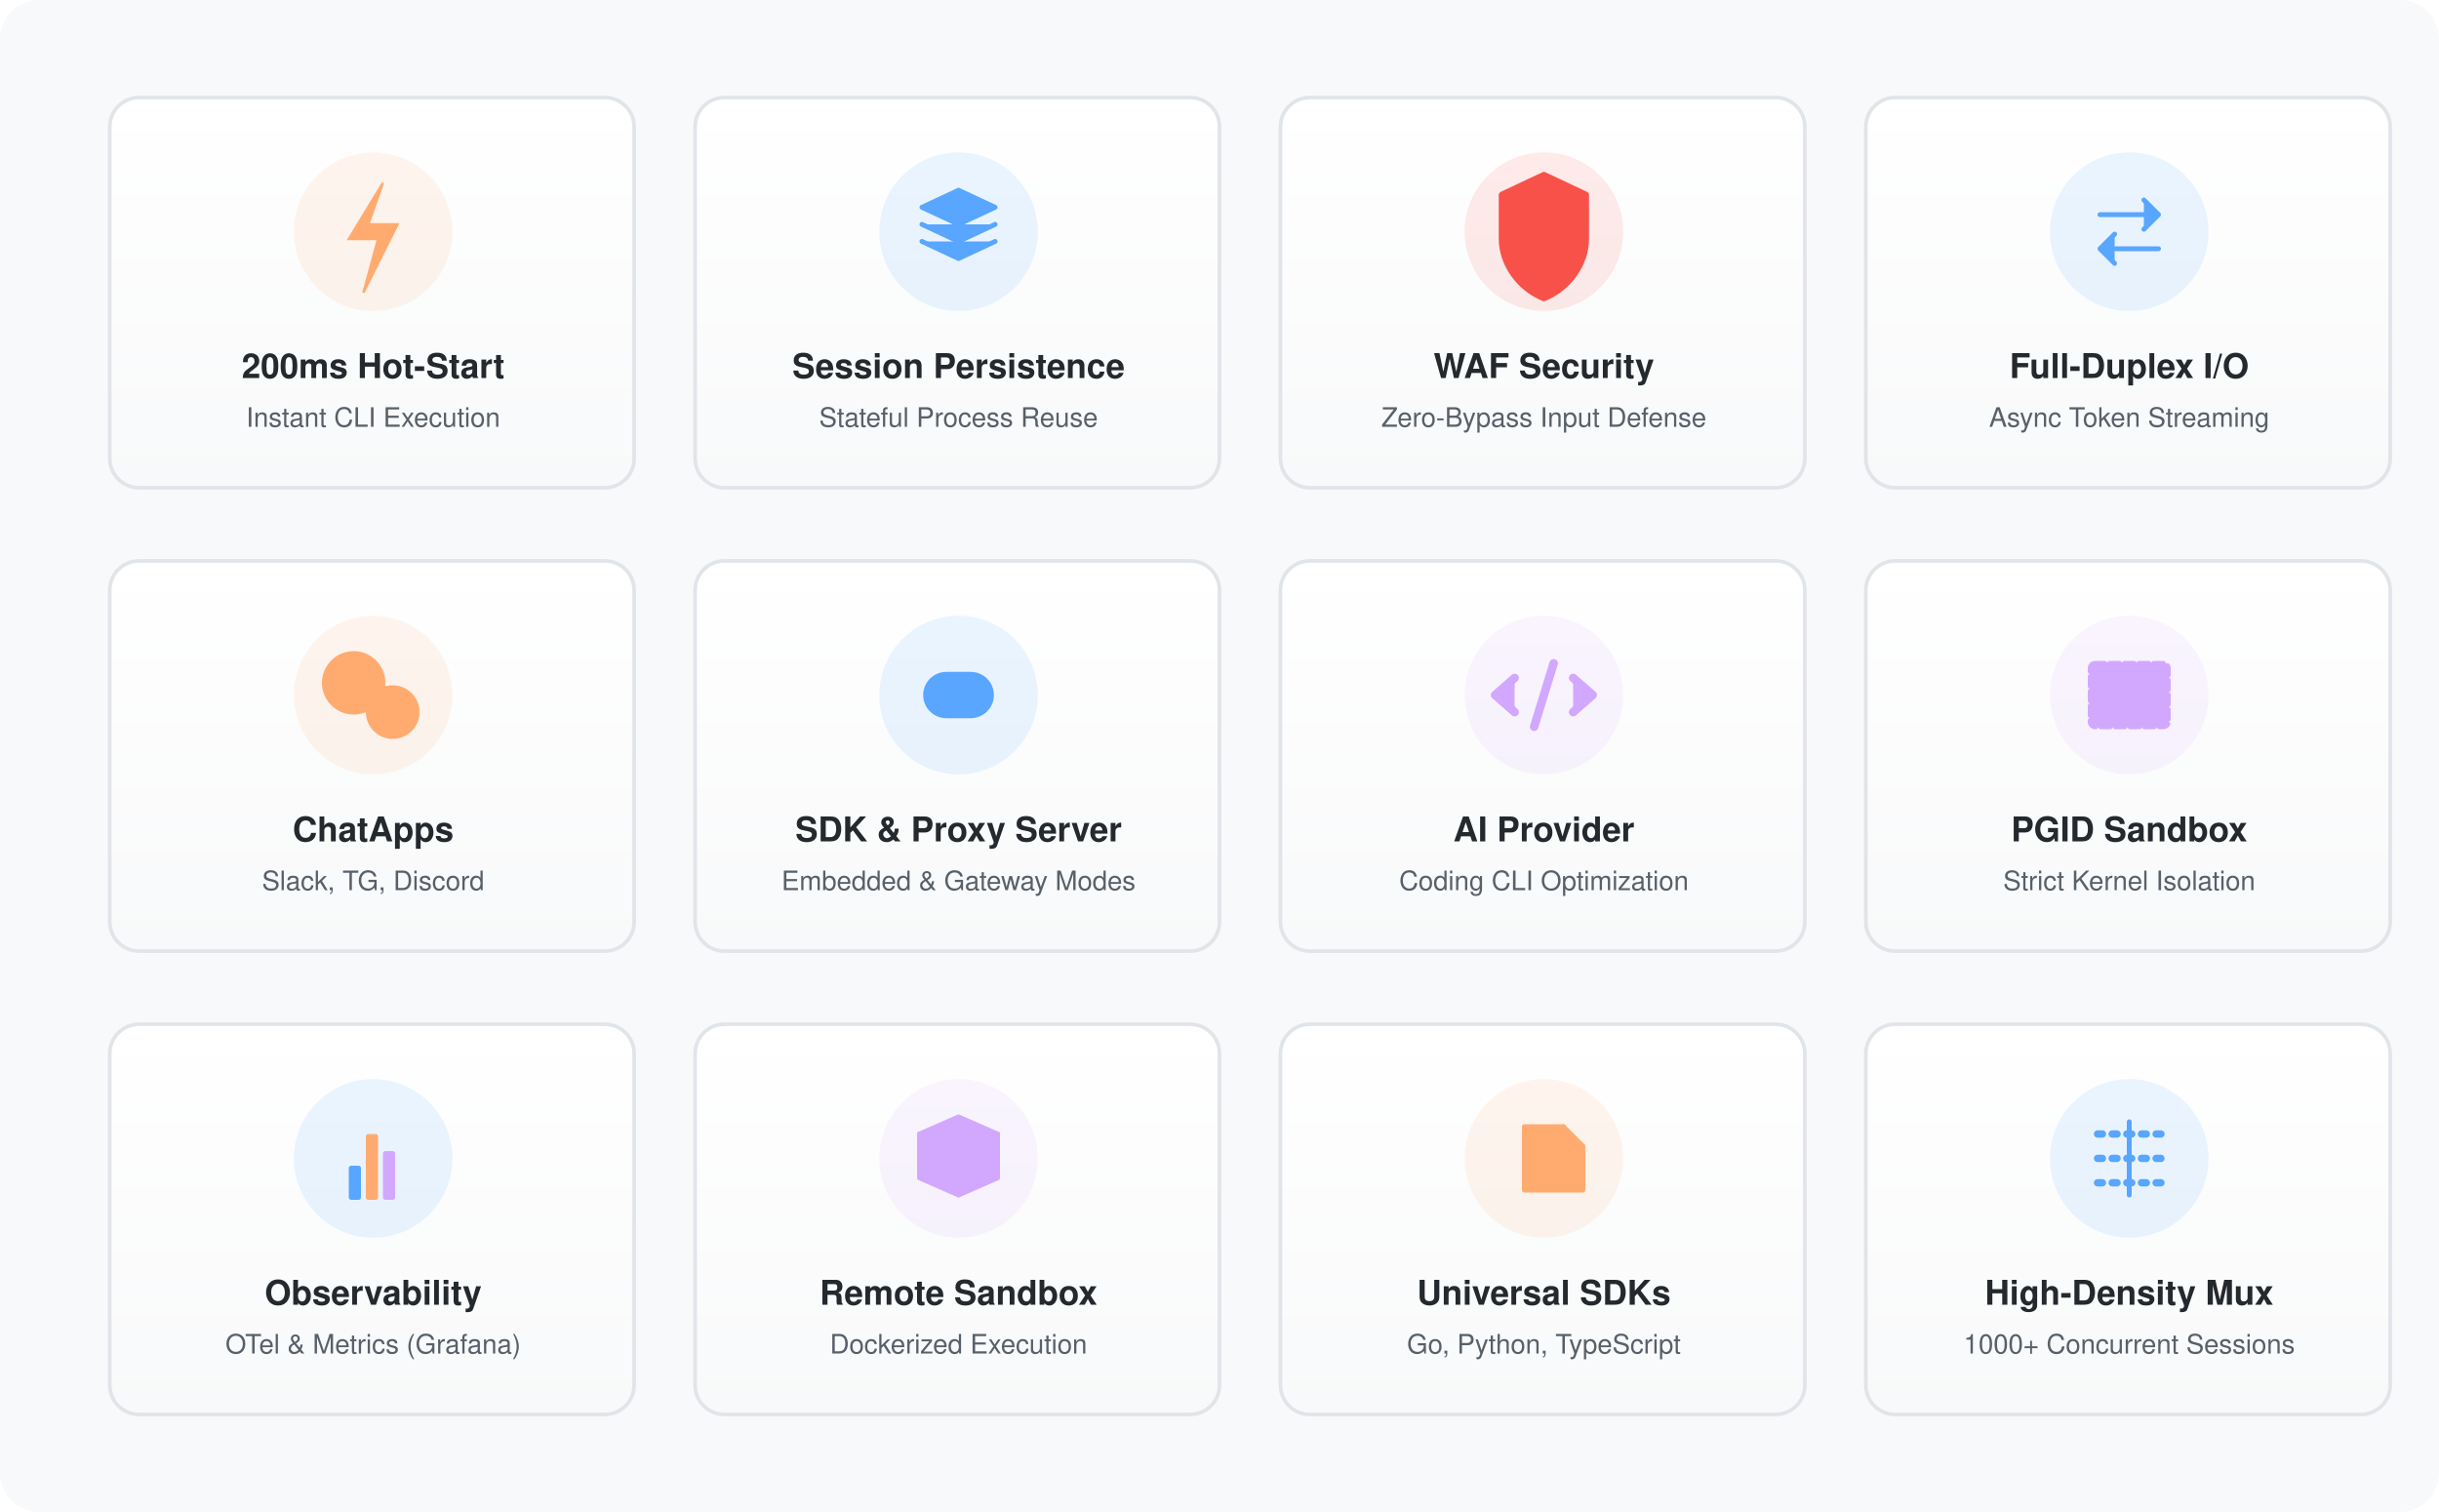
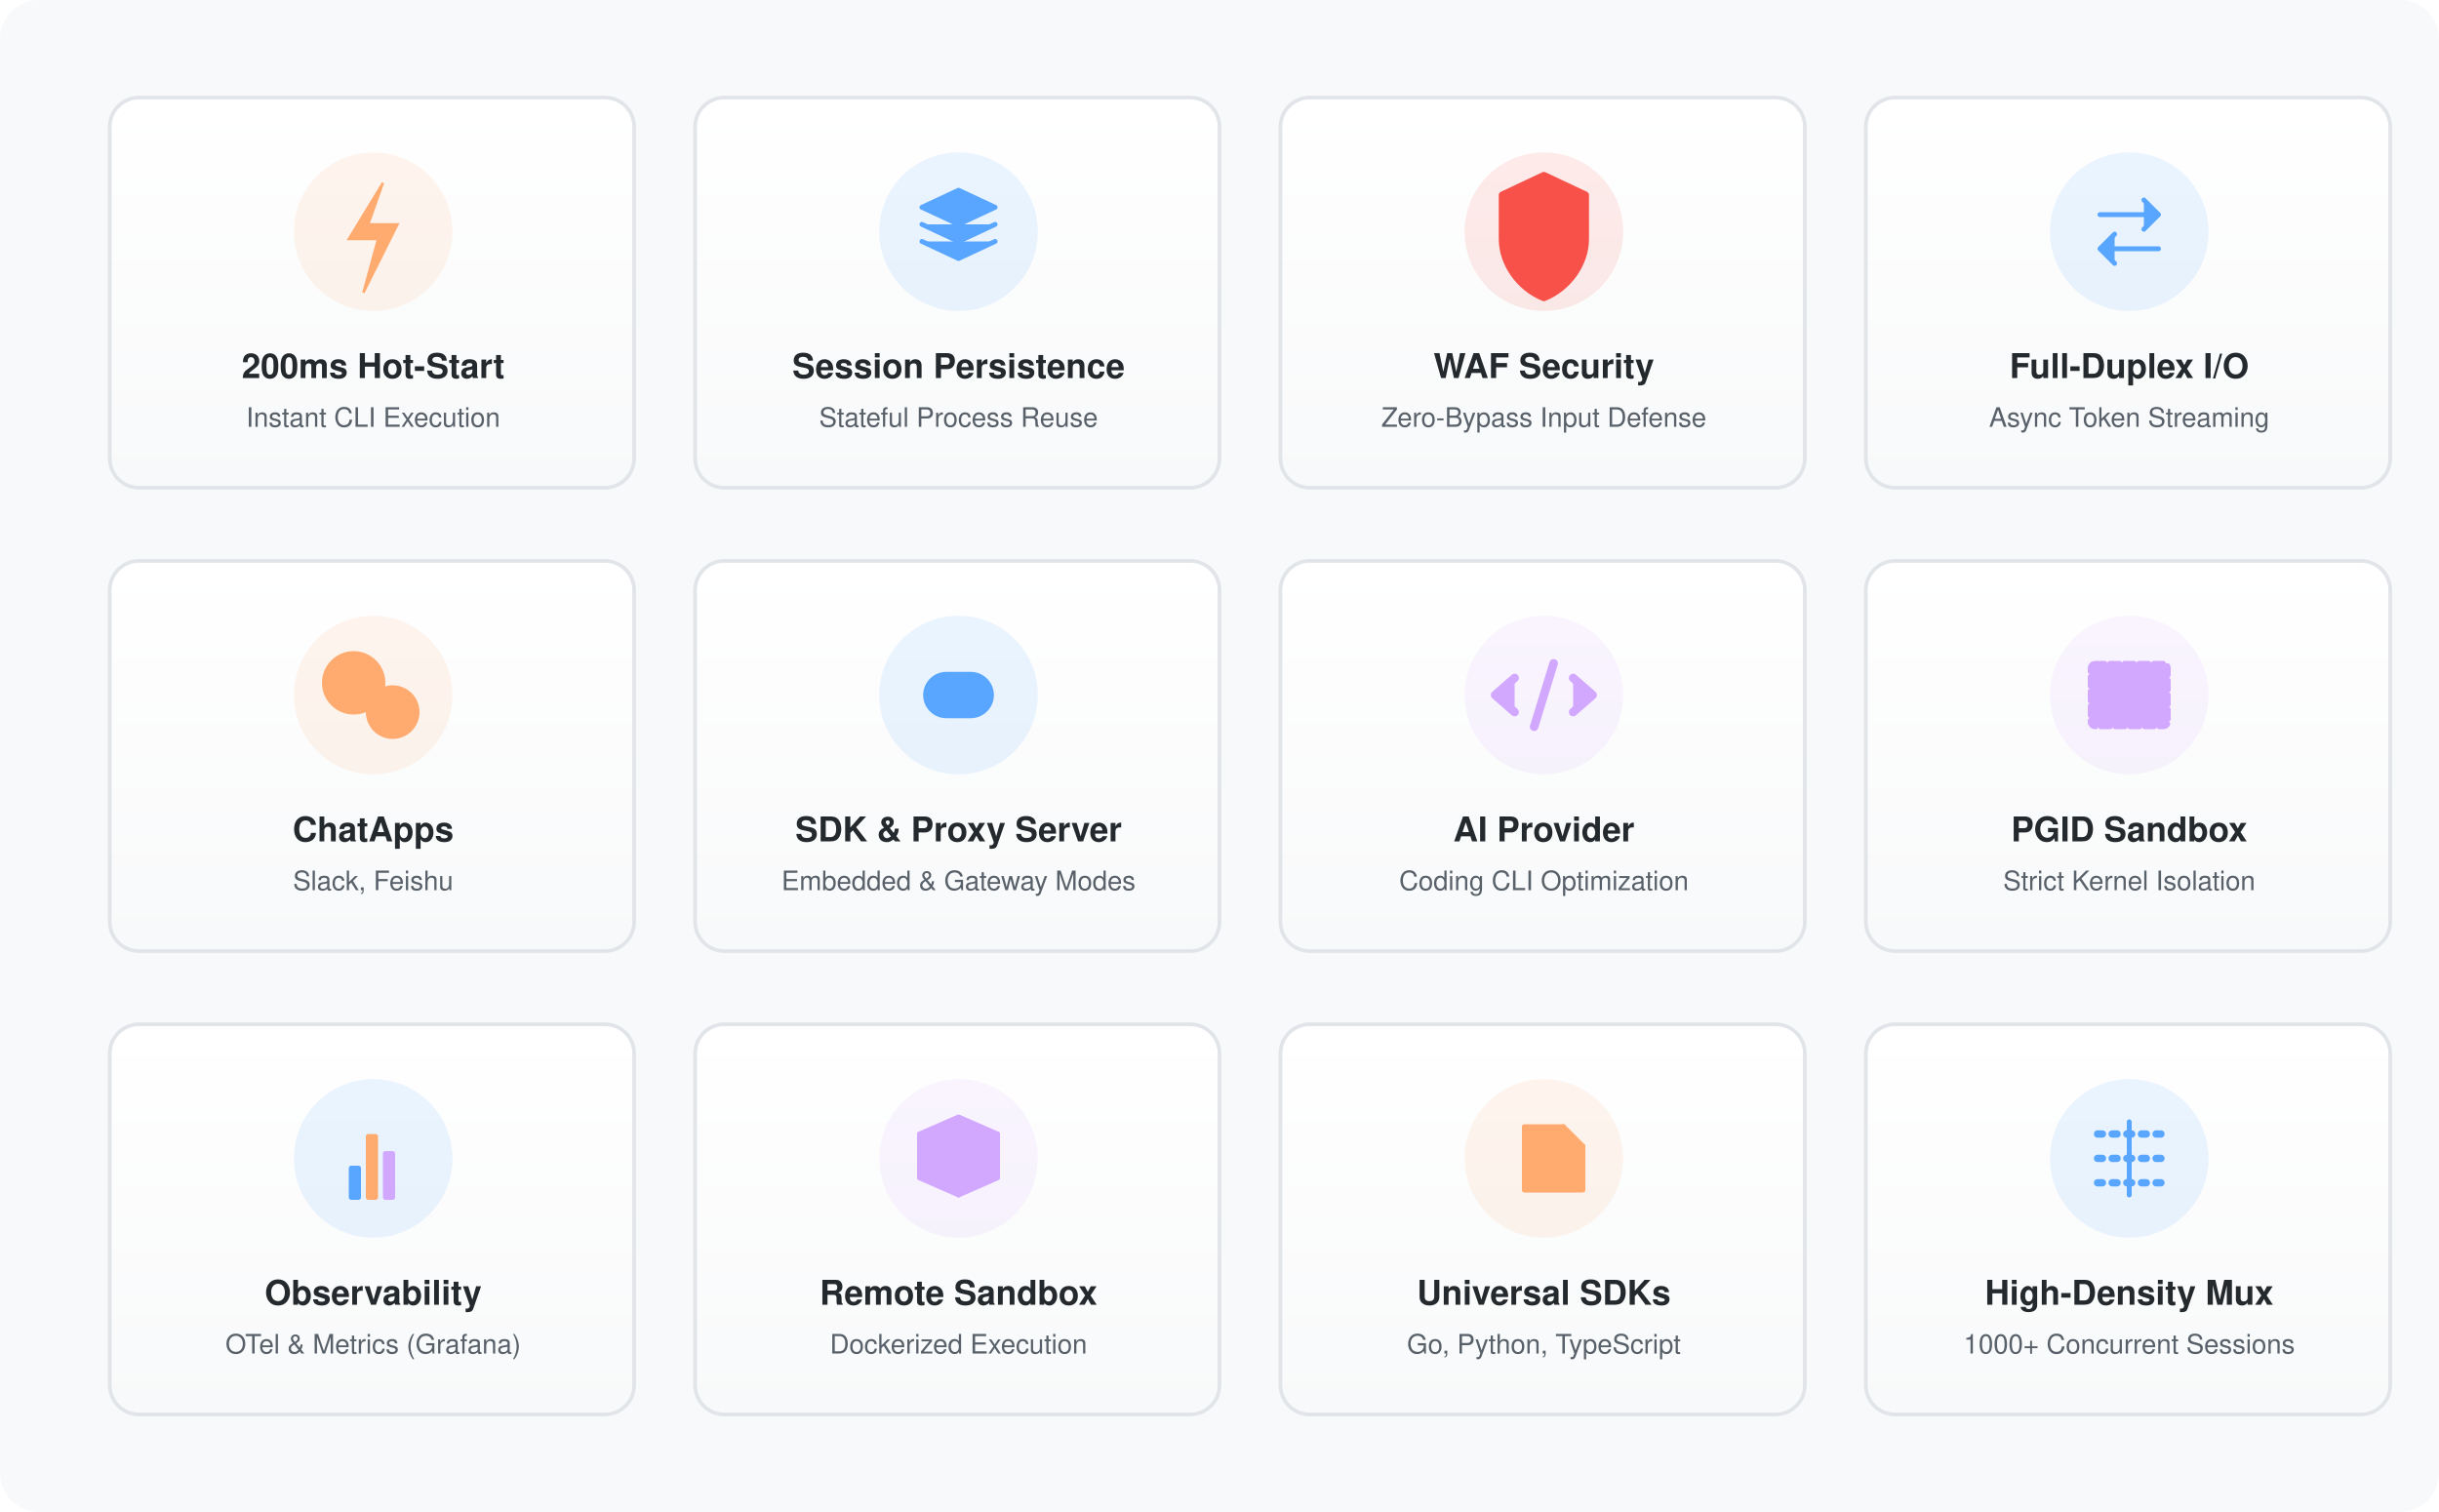
<svg xmlns="http://www.w3.org/2000/svg" viewBox="0 0 1000 620" width="1000" height="620">
  <defs>
    <linearGradient id="card-grad" x1="0%" y1="0%" x2="0%" y2="100%">
      <stop offset="0%" stop-color="#ffffff" />
      <stop offset="100%" stop-color="#f8f9fa" />
    </linearGradient>
    <style>
      .bg { fill: #f8f9fa; }
      .feature-card { fill: url(#card-grad); stroke: #e1e4e8; stroke-width: 1.5; }
      .text-title { font-family: -apple-system, BlinkMacSystemFont, "Segoe UI", Helvetica, Arial, sans-serif; font-weight: 600; font-size: 14px; fill: #24292e; }
      .text-sub { font-family: -apple-system, BlinkMacSystemFont, "Segoe UI", Helvetica, Arial, sans-serif; font-size: 11px; fill: #586069; }
      
      .icon-bg { opacity: 0.12; }
      .icon-stroke { fill: none; stroke-width: 2; stroke-linecap: round; stroke-linejoin: round; }
      .icon-fill { stroke: none; }
      
      /* New Harmonious Palette based on Logo */
      .c-amber { fill: #FFAB70; stroke: #FFAB70; } /* Hot Amber */
      .c-blue { fill: #58A6FF; stroke: #58A6FF; }  /* Plex Blue */
      .c-sec { fill: #F85149; stroke: #F85149; }   /* Security Red */
      .c-iso { fill: #D2A8FF; stroke: #D2A8FF; }   /* Isolation Purple */
      
      .bar-amber { fill: #FFAB70; }
      .bar-blue { fill: #58A6FF; }
      .bar-purple { fill: #D2A8FF; }
    </style>
  </defs>
  <rect width="100%" height="100%" class="bg" rx="16" />
  <g transform="translate(45, 40)">
    <rect width="215" height="160" rx="12" class="feature-card" />
    <circle cx="108" cy="55" r="32" class="icon-bg c-amber" />
    <path d="M112 35 L98 58 H110 L104 80 L118 52 H106 L112 35 Z" class="icon-fill c-amber" />
    <text x="108" y="115" text-anchor="middle" class="text-title">200ms Hot-Start</text>
    <text x="108" y="135" text-anchor="middle" class="text-sub">Instant CLI Execution</text>
  </g>
  <g transform="translate(285, 40)">
    <rect width="215" height="160" rx="12" class="feature-card" />
    <circle cx="108" cy="55" r="32" class="icon-bg c-blue" />
    <path d="M93 45 L108 52 L123 45 L108 38 Z" class="icon-stroke c-blue" />
    <path d="M93 52 L108 59 L123 52 M93 59 L108 66 L123 59" class="icon-stroke c-blue" />
    <text x="108" y="115" text-anchor="middle" class="text-title">Session Persistence</text>
    <text x="108" y="135" text-anchor="middle" class="text-sub">Stateful Process Reuse</text>
  </g>
  <g transform="translate(525, 40)">
    <rect width="215" height="160" rx="12" class="feature-card" />
    <circle cx="108" cy="55" r="32" class="icon-bg c-sec" />
    <path d="M108 32 L125 40 V58 C125 68 118 78 108 82 C98 78 91 68 91 58 V40 L108 32 Z" class="icon-stroke c-sec" style="stroke-width: 3;" />
    <path d="M100 55 L106 61 L116 49" class="icon-stroke c-sec" style="stroke-width: 3;" />
    <text x="108" y="115" text-anchor="middle" class="text-title">WAF Security</text>
    <text x="108" y="135" text-anchor="middle" class="text-sub">Zero-Bypass Input Defense</text>
  </g>
  <g transform="translate(765, 40)">
    <rect width="215" height="160" rx="12" class="feature-card" />
    <circle cx="108" cy="55" r="32" class="icon-bg c-blue" />
    <path d="M96 48 H120 M114 42 L120 48 L114 54" class="icon-stroke c-blue" />
    <path d="M120 62 H96 M102 56 L96 62 L102 68" class="icon-stroke c-blue" />
    <text x="108" y="115" text-anchor="middle" class="text-title">Full-Duplex I/O</text>
    <text x="108" y="135" text-anchor="middle" class="text-sub">Async Token Streaming</text>
  </g>
  <g transform="translate(45, 230)">
    <rect width="215" height="160" rx="12" class="feature-card" />
    <circle cx="108" cy="55" r="32" class="icon-bg c-amber" />
    <circle cx="100" cy="50" r="12" class="icon-stroke c-amber" />
    <circle cx="116" cy="62" r="10" class="icon-stroke c-amber" />
    <text x="108" y="115" text-anchor="middle" class="text-title">ChatApps</text>
-     <text x="108" y="135" text-anchor="middle" class="text-sub">Slack, TG, Discord</text>
+     <text x="108" y="135" text-anchor="middle" class="text-sub">Slack, Feishu</text>
  </g>
  <g transform="translate(285, 230)">
    <rect width="215" height="160" rx="12" class="feature-card" />
    <circle cx="108" cy="55" r="32" class="icon-bg c-blue" />
    <path d="M95 55 A8 8 0 0 1 103 47 H113 A8 8 0 0 1 121 55 V55 A8 8 0 0 1 113 63 H103 A8 8 0 0 1 95 55 Z" class="icon-stroke c-blue" style="stroke-width: 3;" />
    <path d="M103 55 H113" class="icon-stroke c-blue" style="stroke-width: 4;" />
    <text x="108" y="115" text-anchor="middle" class="text-title">SDK &amp; Proxy Server</text>
    <text x="108" y="135" text-anchor="middle" class="text-sub">Embedded &amp; Gateway Modes</text>
  </g>
  <g transform="translate(525, 230)">
    <rect width="215" height="160" rx="12" class="feature-card" />
    <circle cx="108" cy="55" r="32" class="icon-bg c-iso" />
    <path d="M96 48 L88 55 L96 62 M120 48 L128 55 L120 62 M112 42 L104 68" class="icon-stroke c-iso" style="stroke-width: 3.5;" />
    <text x="108" y="115" text-anchor="middle" class="text-title">AI Provider</text>
    <text x="108" y="135" text-anchor="middle" class="text-sub">Coding CLI Optimization</text>
  </g>
  <g transform="translate(765, 230)">
    <rect width="215" height="160" rx="12" class="feature-card" />
    <circle cx="108" cy="55" r="32" class="icon-bg c-iso" />
    <rect x="92" y="42" width="32" height="26" rx="2" class="icon-stroke c-iso" style="stroke-dasharray: 4 2;" />
    <rect x="100" y="50" width="16" height="10" rx="1" class="icon-fill c-iso" />
    <text x="108" y="115" text-anchor="middle" class="text-title">PGID Sandbox</text>
    <text x="108" y="135" text-anchor="middle" class="text-sub">Strict Kernel Isolation</text>
  </g>
  <g transform="translate(45, 420)">
    <rect width="215" height="160" rx="12" class="feature-card" />
    <circle cx="108" cy="55" r="32" class="icon-bg c-blue" />
    <rect x="98" y="58" width="5" height="14" rx="1" class="bar-blue" />
    <rect x="105" y="45" width="5" height="27" rx="1" class="bar-amber" />
    <rect x="112" y="52" width="5" height="20" rx="1" class="bar-purple" />
    <text x="108" y="115" text-anchor="middle" class="text-title">Observability</text>
    <text x="108" y="135" text-anchor="middle" class="text-sub">OTel &amp; Metrics (Grafana)</text>
  </g>
  <g transform="translate(285, 420)">
    <rect width="215" height="160" rx="12" class="feature-card" />
    <circle cx="108" cy="55" r="32" class="icon-bg c-iso" />
    <path d="M108 38 L124 45 V63 L108 70 L92 63 V45 L108 38 Z" class="icon-stroke c-iso" />
    <path d="M92 45 L108 52 L124 45 M108 52 V70" class="icon-stroke c-iso" />
    <text x="108" y="115" text-anchor="middle" class="text-title">Remote Sandbox</text>
    <text x="108" y="135" text-anchor="middle" class="text-sub">Dockerized Execution</text>
  </g>
  <g transform="translate(525, 420)">
    <rect width="215" height="160" rx="12" class="feature-card" />
    <circle cx="108" cy="55" r="32" class="icon-bg c-amber" />
    <path d="M100 42 L116 42 L124 50 L124 68 L100 68 Z" class="icon-stroke c-amber" />
    <path d="M116 42 L116 50 L124 50" class="icon-stroke c-amber" />
    <text x="108" y="115" text-anchor="middle" class="text-title">Universal SDKs</text>
    <text x="108" y="135" text-anchor="middle" class="text-sub">Go, Python, TypeScript</text>
  </g>
  <g transform="translate(765, 420)">
    <rect width="215" height="160" rx="12" class="feature-card" />
    <circle cx="108" cy="55" r="32" class="icon-bg c-blue" />
    <path d="M95 45 H121 M95 55 H121 M95 65 H121" class="icon-stroke c-blue" style="stroke-width: 3; stroke-dasharray: 2 4;" />
    <path d="M108 40 V70" class="icon-stroke c-blue" style="stroke-width: 2;" />
    <text x="108" y="115" text-anchor="middle" class="text-title">High-Density Mux</text>
    <text x="108" y="135" text-anchor="middle" class="text-sub">1000+ Concurrent Sessions</text>
  </g>
</svg>
